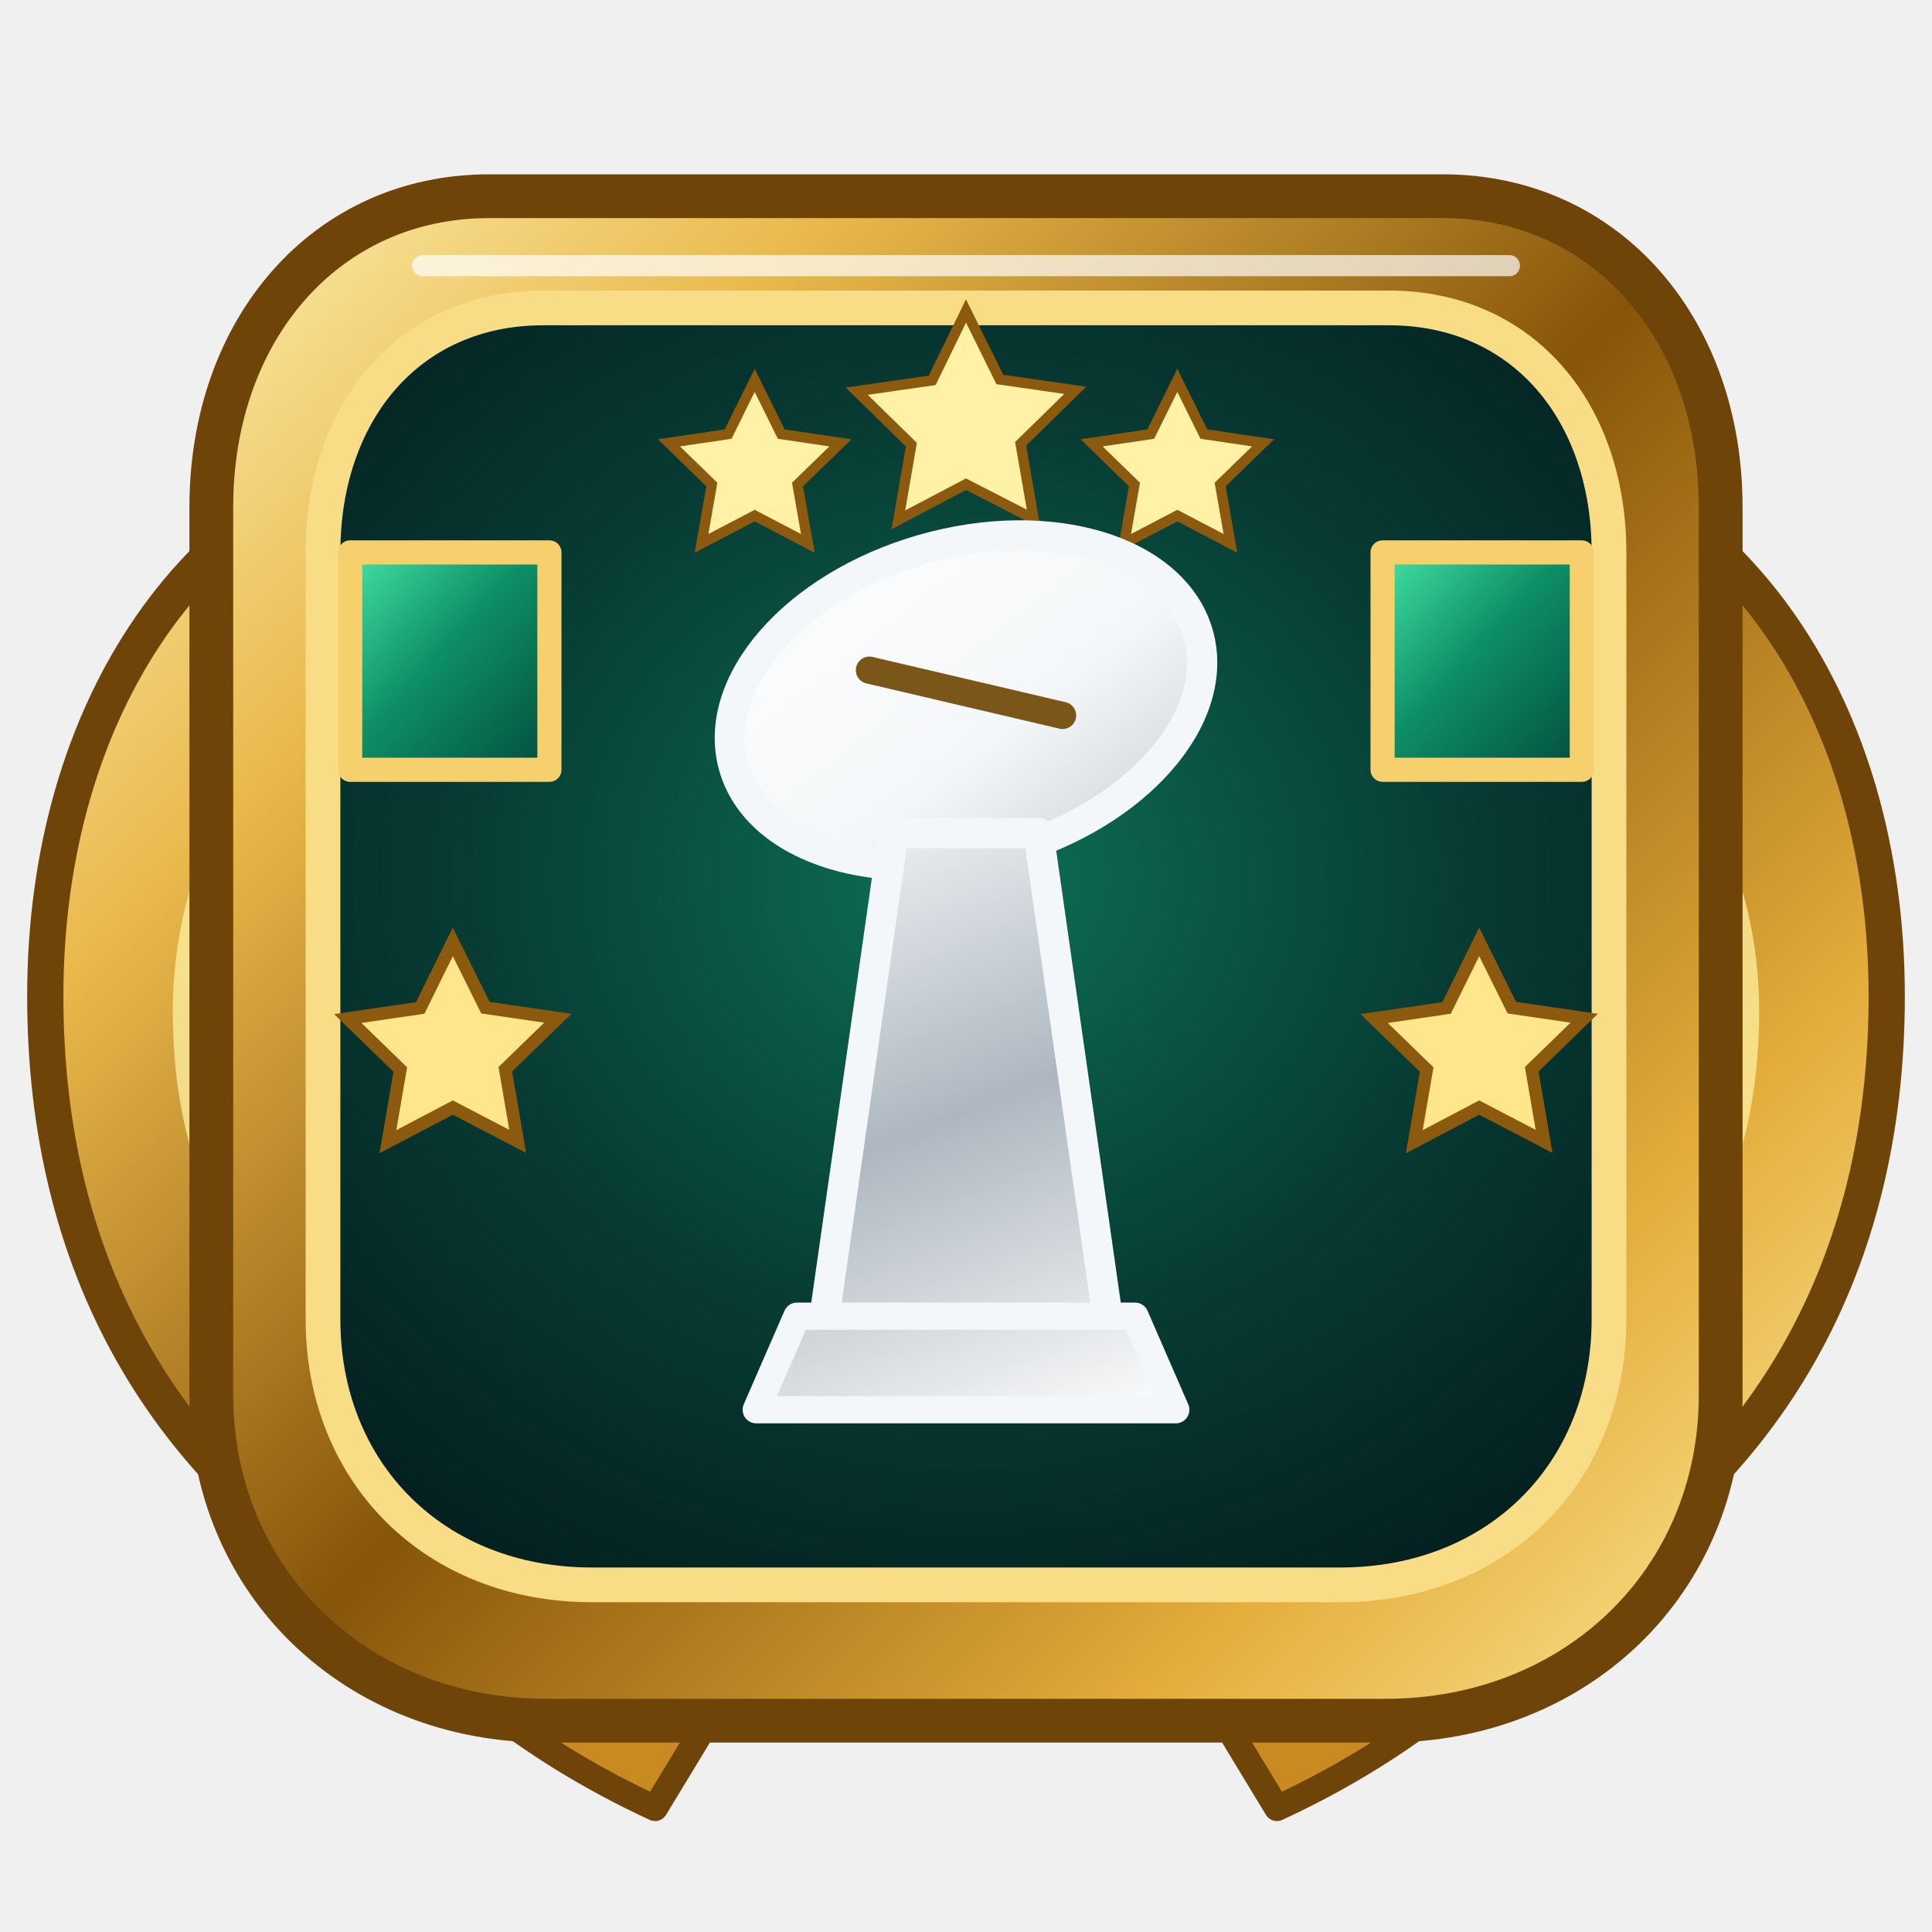
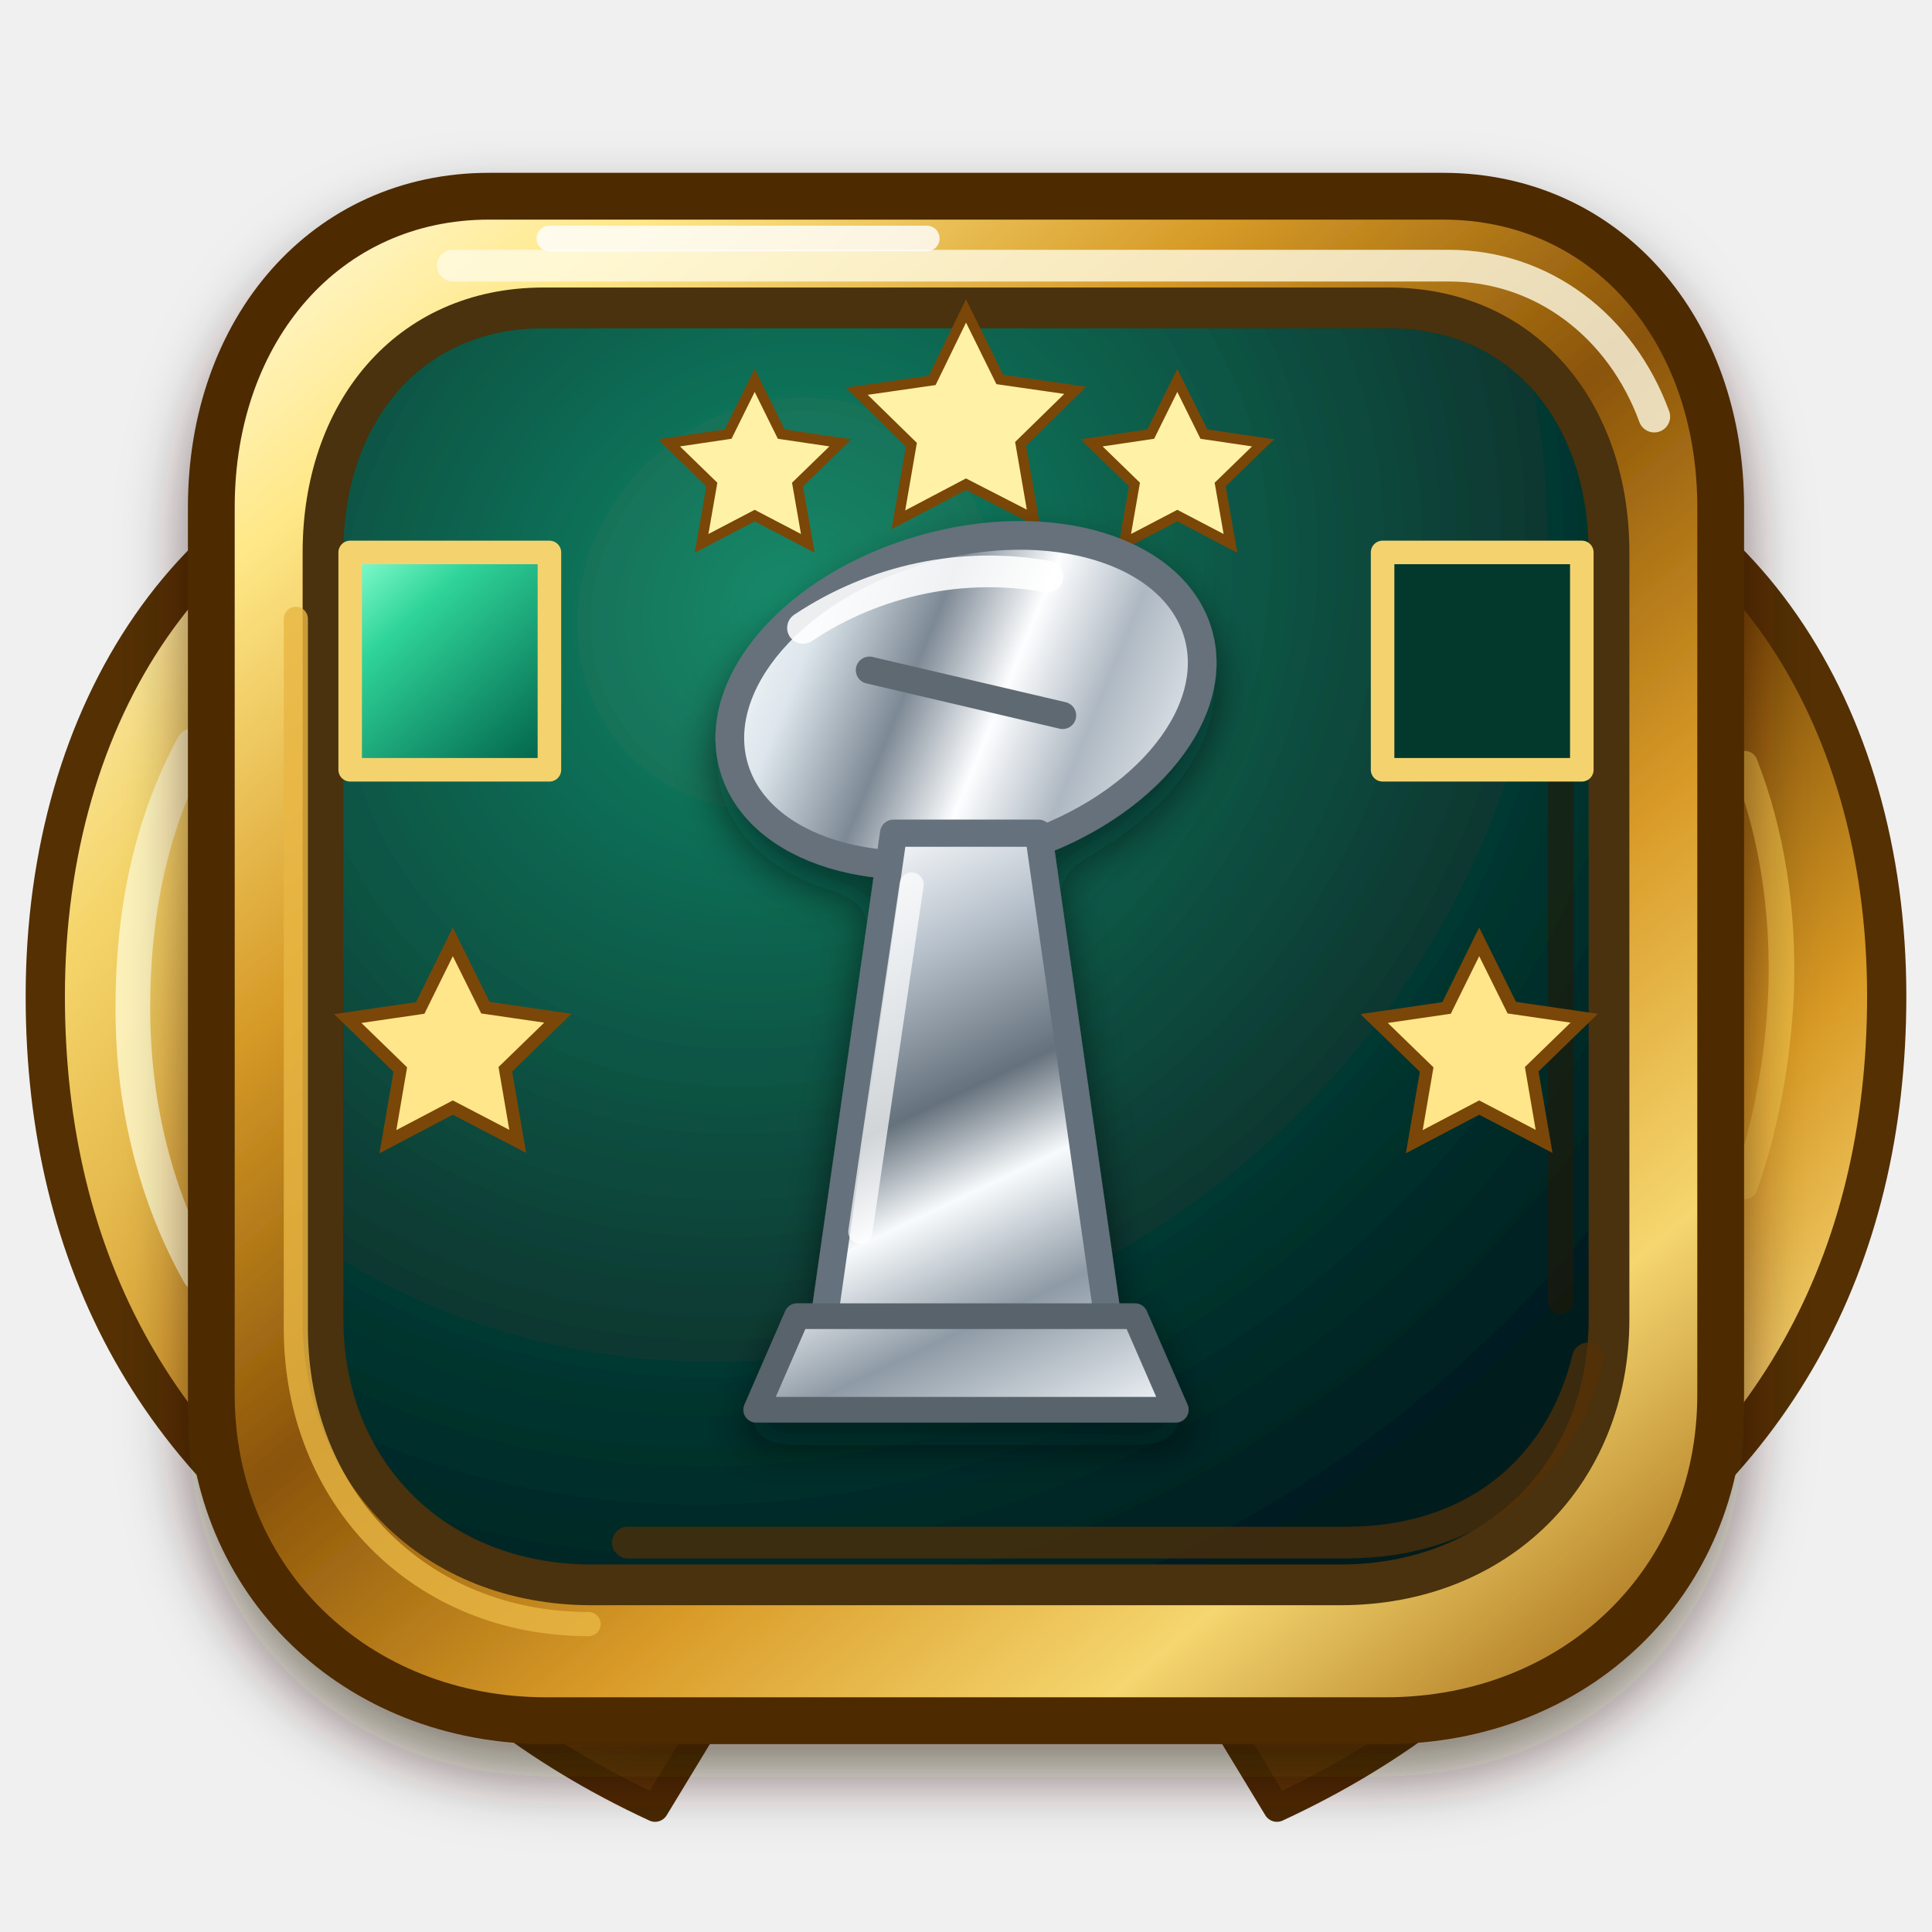
<svg xmlns="http://www.w3.org/2000/svg" viewBox="0 0 64 64" fill="none">
  <defs>
-     <linearGradient id="gold" x1="5" y1="5" x2="59" y2="59" gradientUnits="userSpaceOnUse">
-       <stop stop-color="#FFF6BC" />
-       <stop offset=".23" stop-color="#E9B84B" />
-       <stop offset=".5" stop-color="#875509" />
-       <stop offset=".78" stop-color="#E4AD3C" />
-       <stop offset="1" stop-color="#FFF0A0" />
+     <linearGradient id="goldShoulder" x1="4" y1="12" x2="57" y2="55" gradientUnits="userSpaceOnUse">
+       <stop stop-color="#FFF9D6" />
+       <stop offset=".16" stop-color="#F5D56A" />
+       <stop offset=".42" stop-color="#C98718" />
+       <stop offset=".68" stop-color="#744405" />
+       <stop offset=".84" stop-color="#D89A24" />
+       <stop offset="1" stop-color="#FFE891" />
    </linearGradient>
-     <linearGradient id="silver" x1="26" y1="15" x2="39" y2="47" gradientUnits="userSpaceOnUse">
+     <linearGradient id="goldFace" x1="10" y1="5" x2="54" y2="58" gradientUnits="userSpaceOnUse">
+       <stop stop-color="#FFFBE0" />
+       <stop offset=".13" stop-color="#FFE888" />
+       <stop offset=".31" stop-color="#D69A27" />
+       <stop offset=".48" stop-color="#8A5409" />
+       <stop offset=".66" stop-color="#D99B28" />
+       <stop offset=".82" stop-color="#F5D66F" />
+       <stop offset="1" stop-color="#9B610D" />
+     </linearGradient>
+     <linearGradient id="goldReturn" x1="10" y1="41" x2="20" y2="59" gradientUnits="userSpaceOnUse">
+       <stop stop-color="#EAB23B" />
+       <stop offset=".5" stop-color="#9A5D0D" />
+       <stop offset="1" stop-color="#5C3405" />
+     </linearGradient>
+     <radialGradient id="emeraldInset" cx="0" cy="0" r="1" gradientUnits="userSpaceOnUse" gradientTransform="translate(26 20) rotate(49) scale(36 39)">
+       <stop stop-color="#188A6A" />
+       <stop offset=".28" stop-color="#0E654F" />
+       <stop offset=".62" stop-color="#073C34" />
+       <stop offset="1" stop-color="#031A1D" />
+     </radialGradient>
+     <linearGradient id="gemGreen" x1="12" y1="18" x2="20" y2="27" gradientUnits="userSpaceOnUse">
+       <stop stop-color="#8AFFD1" />
+       <stop offset=".24" stop-color="#2FD499" />
+       <stop offset=".7" stop-color="#087456" />
+       <stop offset="1" stop-color="#03382D" />
+     </linearGradient>
+     <linearGradient id="chromeBall" x1="25" y1="18" x2="39" y2="29" gradientUnits="userSpaceOnUse">
      <stop stop-color="#FFFFFF" />
-       <stop offset=".33" stop-color="#F4F7F9" />
-       <stop offset=".65" stop-color="#AEB7C0" />
-       <stop offset="1" stop-color="#FFFFFF" />
+       <stop offset=".18" stop-color="#DDE6EC" />
+       <stop offset=".38" stop-color="#7D8995" />
+       <stop offset=".55" stop-color="#FDFEFF" />
+       <stop offset=".72" stop-color="#AEB8C2" />
+       <stop offset="1" stop-color="#F8FBFD" />
    </linearGradient>
-     <radialGradient id="emerald" cx="0" cy="0" r="1" gradientUnits="userSpaceOnUse" gradientTransform="translate(32 29) rotate(90) scale(27 30)">
-       <stop stop-color="#0D7057" />
-       <stop offset=".56" stop-color="#073B33" />
-       <stop offset="1" stop-color="#041F20" />
-     </radialGradient>
-     <linearGradient id="gemGreen" x1="0" y1="0" x2="1" y2="1">
-       <stop stop-color="#45E3A6" />
-       <stop offset=".46" stop-color="#0D8E66" />
-       <stop offset="1" stop-color="#034E3D" />
+     <linearGradient id="chromeStem" x1="28" y1="28" x2="37" y2="47" gradientUnits="userSpaceOnUse">
+       <stop stop-color="#FDFEFF" />
+       <stop offset=".2" stop-color="#B8C2CC" />
+       <stop offset=".43" stop-color="#65717C" />
+       <stop offset=".58" stop-color="#F8FBFD" />
+       <stop offset=".77" stop-color="#8E9AA5" />
+       <stop offset="1" stop-color="#E9EEF2" />
    </linearGradient>
+     <filter id="frontShadow" x="2" y="2" width="60" height="60" filterUnits="userSpaceOnUse" color-interpolation-filters="sRGB">
+       <feDropShadow dx="0" dy="1.1" stdDeviation="1.05" flood-color="#2D1702" flood-opacity=".52" />
+     </filter>
+     <filter id="trophyShadow" x="20" y="15" width="25" height="36" filterUnits="userSpaceOnUse" color-interpolation-filters="sRGB">
+       <feDropShadow dx="0" dy=".75" stdDeviation=".7" flood-color="#001510" flood-opacity=".58" />
+     </filter>
  </defs>
-   <path d="M14.5 14.5C6.5 16 1.5 23.5 1.5 33c0 8.8 3.8 15.8 11.5 20.2l5.4-7.3c-4.3-2.9-6.5-7-6.5-12.5 0-5.4 2.2-9.4 6.7-12.1l-4.1-6.8Z" fill="url(#gold)" stroke="#6E4409" stroke-width="1.2" stroke-linejoin="round" />
-   <path d="M49.5 14.5C57.5 16 62.5 23.5 62.5 33c0 8.8-3.8 15.8-11.5 20.2l-5.4-7.3c4.3-2.9 6.5-7 6.5-12.5 0-5.4-2.2-9.4-6.7-12.1l4.1-6.8Z" fill="url(#gold)" stroke="#6E4409" stroke-width="1.2" stroke-linejoin="round" />
-   <path d="M7.3 42.6c1.8 7.3 6.4 13.6 14.4 17.3l3.7-6.1c-5.1-2.5-8.9-6.4-10.8-11.8l-7.3.6Z" fill="#C98A21" stroke="#6E4409" stroke-width=".85" stroke-linejoin="round" />
-   <path d="M56.7 42.6c-1.8 7.3-6.4 13.6-14.4 17.3l-3.7-6.1c5.1-2.5 8.9-6.4 10.8-11.8l7.3.6Z" fill="#C98A21" stroke="#6E4409" stroke-width=".85" stroke-linejoin="round" />
-   <path d="M7.8 27.2c-1 2-1.5 4.1-1.5 6.3 0 2.6.5 4.9 1.6 7" stroke="#FFF1A5" stroke-width="1.15" stroke-linecap="round" opacity=".74" />
-   <path d="M56.2 27.2c1 2 1.5 4.1 1.5 6.3 0 2.6-.5 4.9-1.6 7" stroke="#FFF1A5" stroke-width="1.15" stroke-linecap="round" opacity=".74" />
-   <path d="M16.2 6.5h31.6c5.4 0 9.2 4.4 9.2 10.3v29.4C57 52.4 52.2 57 45.9 57H18.1C11.8 57 7 52.4 7 46.2V16.8C7 10.9 10.8 6.5 16.2 6.5Z" fill="url(#gold)" stroke="#6E4409" stroke-width="1.45" />
-   <path d="M18 10.2h28c4.5 0 7.3 3.5 7.3 8.1v25.4c0 5.1-3.7 8.8-8.9 8.8H19.6c-5.2 0-8.9-3.7-8.9-8.8V18.3c0-4.6 2.8-8.1 7.3-8.1Z" fill="url(#emerald)" stroke="#F8DD86" stroke-width="1.15" />
-   <g stroke="#F5D06C" stroke-width=".8" stroke-linejoin="round">
+   <path d="M14.5 14.5C6.5 16 1.5 23.5 1.5 33c0 8.8 3.8 15.8 11.5 20.2l5.4-7.3c-4.3-2.9-6.5-7-6.5-12.5 0-5.4 2.2-9.4 6.7-12.1l-4.1-6.8Z" fill="url(#goldShoulder)" stroke="#543003" stroke-width="1.3" stroke-linejoin="round" />
+   <path d="M49.5 14.5C57.5 16 62.5 23.5 62.5 33c0 8.8-3.8 15.8-11.5 20.2l-5.4-7.3c4.3-2.9 6.5-7 6.5-12.5 0-5.4-2.2-9.4-6.7-12.1l4.1-6.8Z" fill="url(#goldShoulder)" stroke="#543003" stroke-width="1.3" stroke-linejoin="round" />
+   <path d="M7.3 42.6c1.8 7.3 6.4 13.6 14.4 17.3l3.7-6.1c-5.1-2.5-8.9-6.4-10.8-11.8l-7.3.6Z" fill="url(#goldReturn)" stroke="#4B2902" stroke-width=".9" stroke-linejoin="round" />
+   <path d="M56.7 42.6c-1.8 7.3-6.4 13.6-14.4 17.3l-3.7-6.1c5.1-2.5 8.9-6.4 10.8-11.8l7.3.6Z" fill="url(#goldReturn)" stroke="#4B2902" stroke-width=".9" stroke-linejoin="round" />
+   <path d="M6.4 24.7c-1.4 2.6-2 5.5-2 8.7 0 3.3.8 6.3 2.2 8.8" stroke="#FFF7C7" stroke-width="1.15" stroke-linecap="round" opacity=".86" />
+   <path d="M57.8 25.3c.9 2.3 1.3 4.9 1.2 7.6-.1 2.2-.5 4.4-1.2 6.4" stroke="#F6C94F" stroke-width=".85" stroke-linecap="round" opacity=".58" />
+   <path d="M16.9 19.2c-3.2 2.3-5 5.5-5.5 9.4" stroke="#3C2202" stroke-width="1.05" stroke-linecap="round" opacity=".72" />
+   <path d="M47.1 19.2c3.2 2.3 5 5.5 5.5 9.4" stroke="#3C2202" stroke-width="1.05" stroke-linecap="round" opacity=".72" />
+   <g filter="url(#frontShadow)">
+     <path d="M16.2 6.5h31.6c5.4 0 9.2 4.4 9.2 10.3v29.4C57 52.4 52.2 57 45.9 57H18.1C11.8 57 7 52.4 7 46.2V16.8C7 10.9 10.8 6.5 16.2 6.5Z" fill="url(#goldFace)" stroke="#4E2B03" stroke-width="1.55" />
+     <path d="M18 10.2h28c4.5 0 7.3 3.5 7.3 8.1v25.4c0 5.1-3.7 8.8-8.9 8.8H19.6c-5.2 0-8.9-3.7-8.9-8.8V18.3c0-4.6 2.8-8.1 7.3-8.1Z" fill="url(#emeraldInset)" stroke="#4A3008" stroke-width="1.35" />
+   </g>
+   <path d="M15 8.8h33c3.1 0 5.7 2 6.8 5" stroke="#FFFBE3" stroke-width="1.05" stroke-linecap="round" opacity=".8" />
+   <path d="M9.8 20.5V44c0 5.6 4.1 9.8 9.7 9.8" stroke="#E9B744" stroke-width=".8" stroke-linecap="round" opacity=".8" />
+   <path d="M20.8 51.1h23.8c4.2 0 7.1-2.4 8-6.1" stroke="#573006" stroke-width="1.05" stroke-linecap="round" opacity=".68" />
+   <path d="M51.7 18.4v24.7" stroke="#271701" stroke-width=".85" stroke-linecap="round" opacity=".52" />
+   <g stroke="#F4D36F" stroke-width=".78" stroke-linejoin="round">
    <path d="M11.6 18.3h6.6v7.2h-6.6Z" fill="url(#gemGreen)" />
    <path d="M45.8 18.3h6.6v7.2h-6.6Z" fill="url(#gemGreen)" />
  </g>
-   <g fill="#FFE58C" stroke="#8C5A0E" stroke-width=".42">
+   <g fill="#FFE68A" stroke="#7A4708" stroke-width=".42">
    <path d="m15 31.2 1.08 2.18 2.4.35-1.74 1.69.41 2.39L15 36.69l-2.15 1.13.41-2.39-1.74-1.69 2.4-.35L15 31.2Z" />
    <path d="m49 31.2 1.08 2.18 2.4.35-1.74 1.69.41 2.39L49 36.69l-2.15 1.13.41-2.39-1.74-1.69 2.4-.35L49 31.2Z" />
  </g>
-   <g fill="#FFF1A6" stroke="#8C5A0E" stroke-width=".34">
+   <g fill="#FFF2A7" stroke="#7A4708" stroke-width=".34">
    <path d="m25 12.6.88 1.78 1.96.29-1.42 1.38.34 1.95-1.76-.92-1.76.92.34-1.95-1.42-1.38 1.96-.29L25 12.6Z" />
    <path d="m32 10.3 1.12 2.27 2.5.36-1.81 1.77.43 2.49L32 16.04l-2.24 1.18.43-2.49-1.81-1.77 2.5-.36L32 10.3Z" />
    <path d="m39 12.6.88 1.78 1.96.29-1.42 1.38.34 1.95-1.76-.92-1.76.92.34-1.95-1.42-1.38 1.96-.29L39 12.6Z" />
  </g>
-   <ellipse cx="32" cy="23.2" rx="8" ry="5.2" transform="rotate(-16 32 23.2)" fill="url(#silver)" stroke="#F4F7F9" stroke-width="1" />
-   <path d="M29.6 27.6h4.8l2.3 16.1h-9.4l2.3-16.1Z" fill="url(#silver)" stroke="#F4F7F9" stroke-width="1" stroke-linejoin="round" />
-   <path d="M26.4 43.6h11.2l1.35 3.1h-13.9l1.35-3.1Z" fill="url(#silver)" stroke="#F4F7F9" stroke-width=".9" stroke-linejoin="round" />
-   <path d="M28.8 22.2 35.2 23.7" stroke="#7A5718" stroke-width=".9" stroke-linecap="round" />
-   <path d="M14 8.8h36" stroke="#FFFFFF" stroke-opacity=".7" stroke-width=".7" stroke-linecap="round" />
+   <g filter="url(#trophyShadow)">
+     <ellipse cx="32" cy="23.2" rx="8" ry="5.2" transform="rotate(-16 32 23.2)" fill="url(#chromeBall)" stroke="#66717C" stroke-width=".95" />
+     <path d="M29.6 27.6h4.8l2.3 16.1h-9.4l2.3-16.1Z" fill="url(#chromeStem)" stroke="#65717C" stroke-width=".9" stroke-linejoin="round" />
+     <path d="M26.4 43.6h11.2l1.35 3.1h-13.9l1.35-3.1Z" fill="url(#chromeStem)" stroke="#59636C" stroke-width=".85" stroke-linejoin="round" />
+   </g>
+   <path d="M26.6 20.8c2.4-1.6 5.3-2.2 8.1-1.7" stroke="#FFFFFF" stroke-width="1.05" stroke-linecap="round" opacity=".88" />
+   <path d="M30.2 29.3 28.5 40.8" stroke="#FFFFFF" stroke-width=".8" stroke-linecap="round" opacity=".7" />
+   <path d="M28.8 22.2 35.2 23.7" stroke="#5F6972" stroke-width=".9" stroke-linecap="round" />
+   <path d="M18.2 7.9h12.5" stroke="#FFFFFF" stroke-opacity=".82" stroke-width=".85" stroke-linecap="round" />
</svg>
